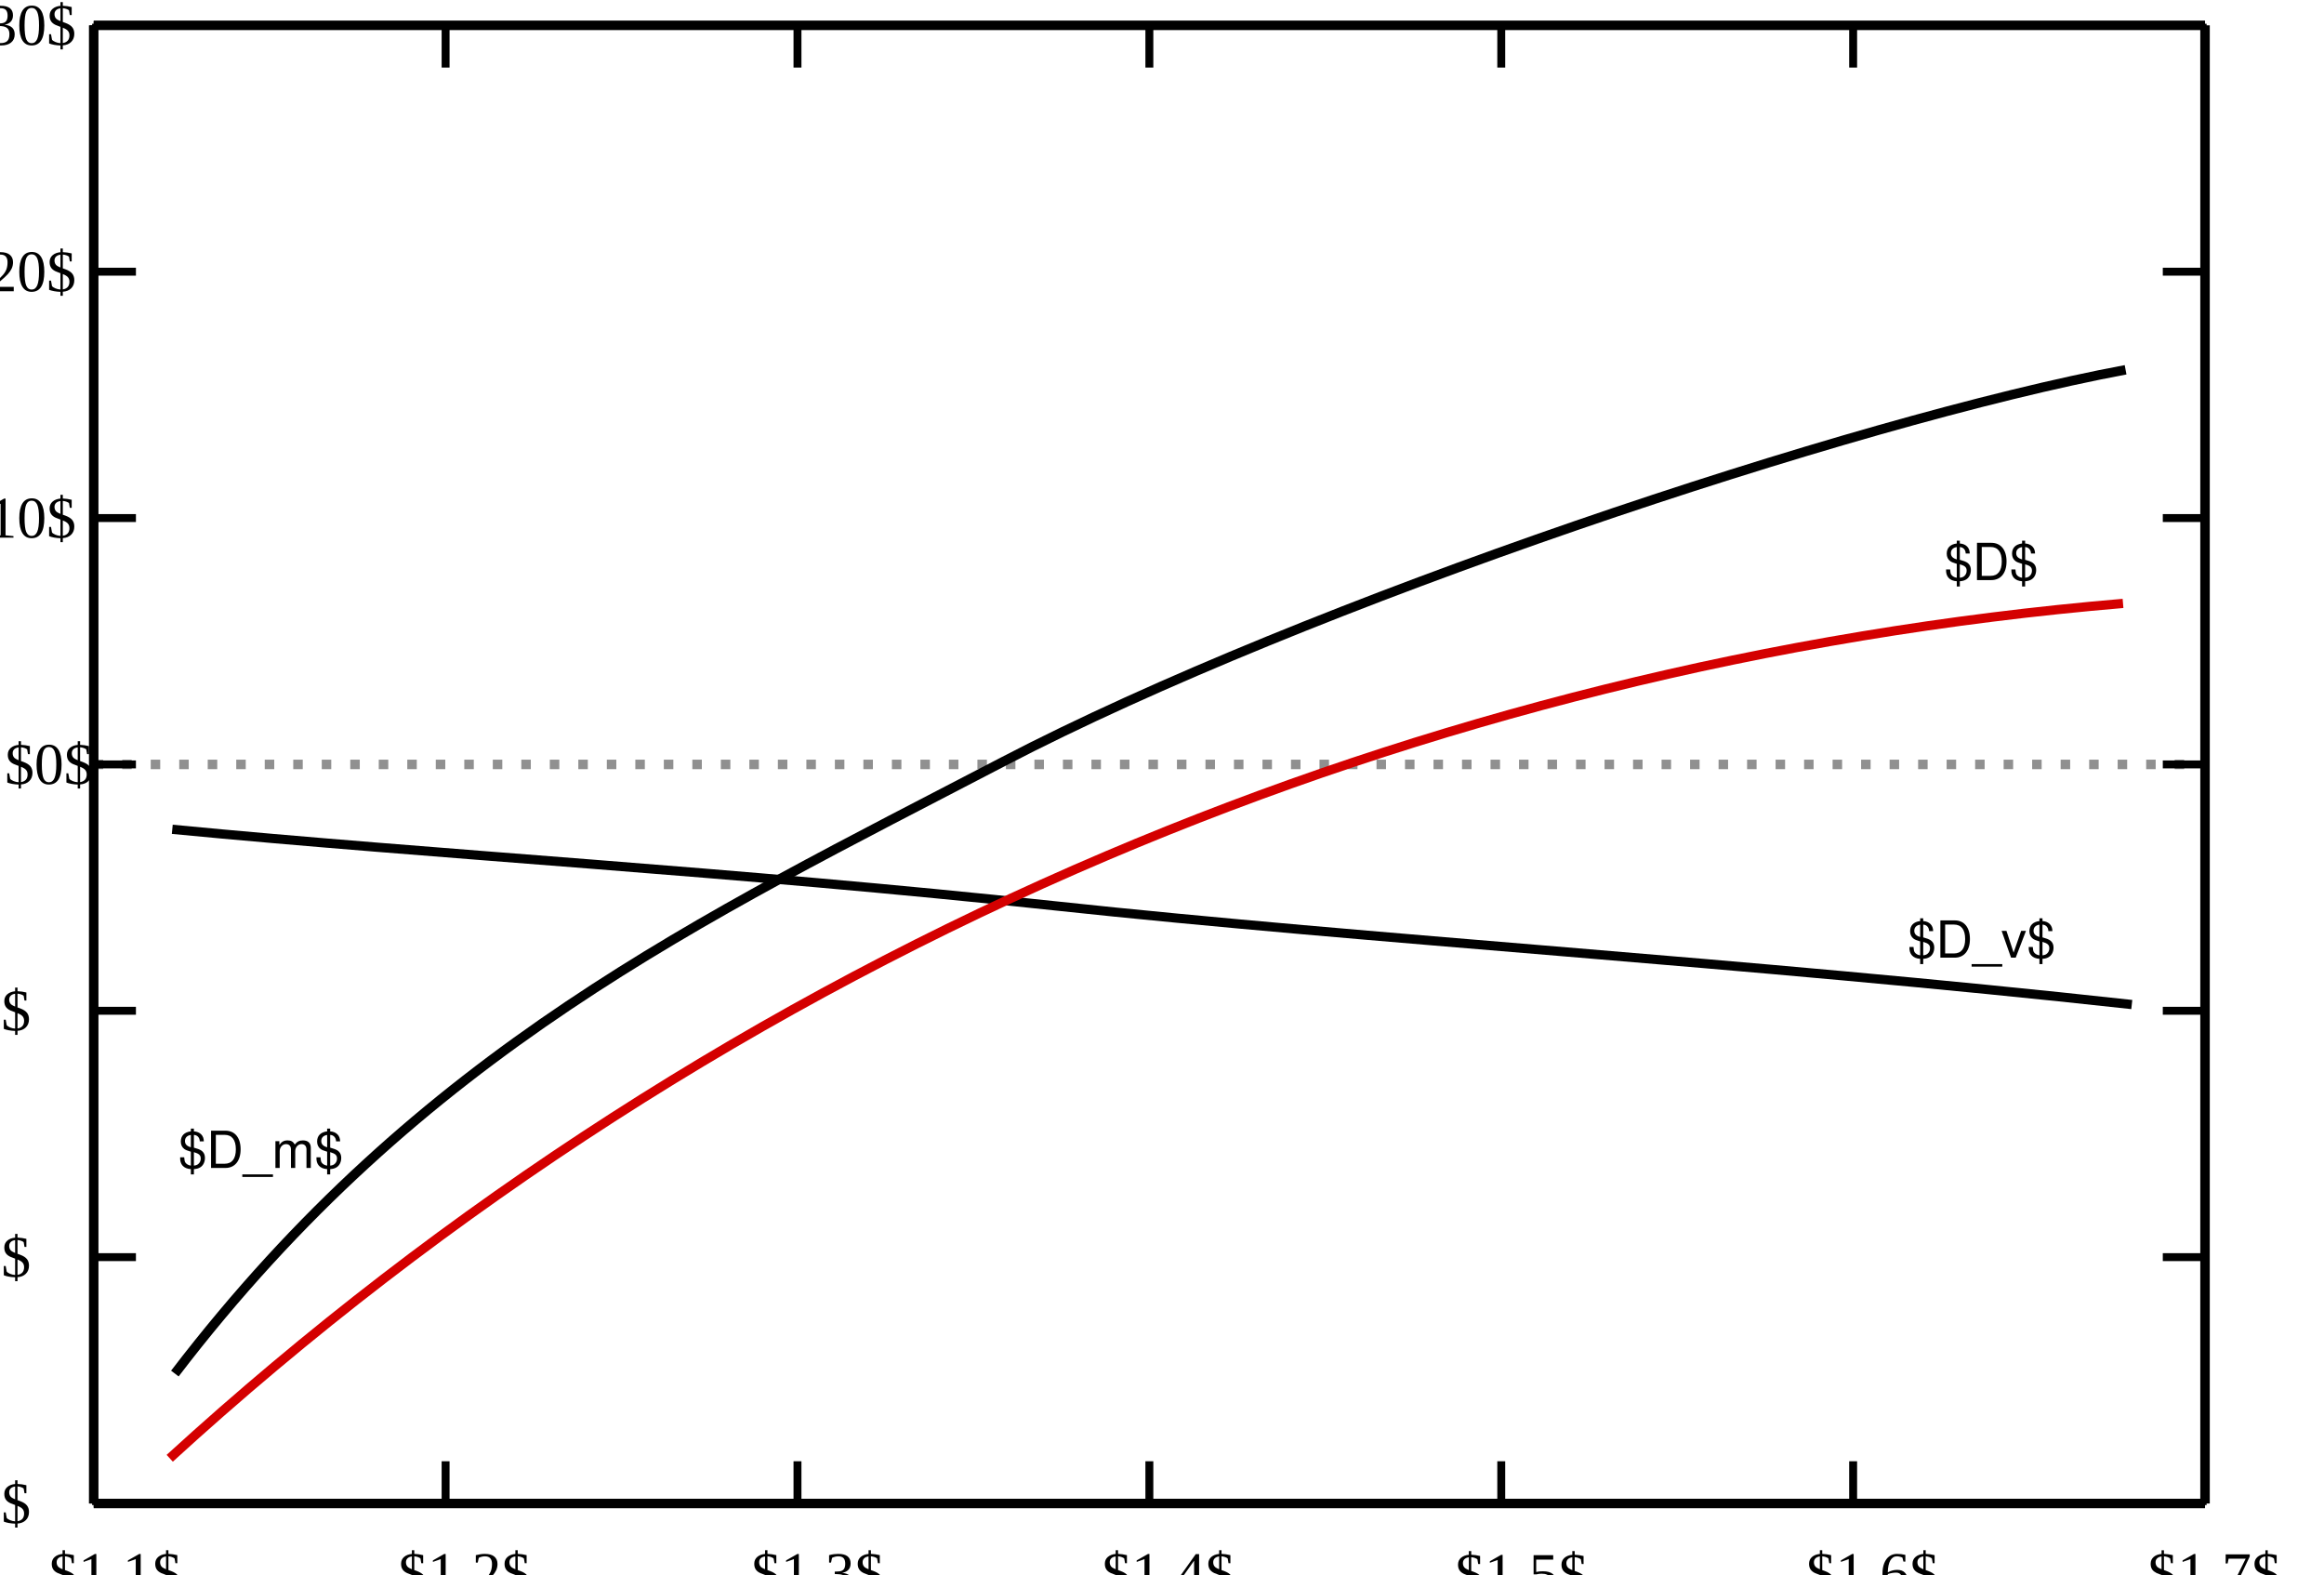
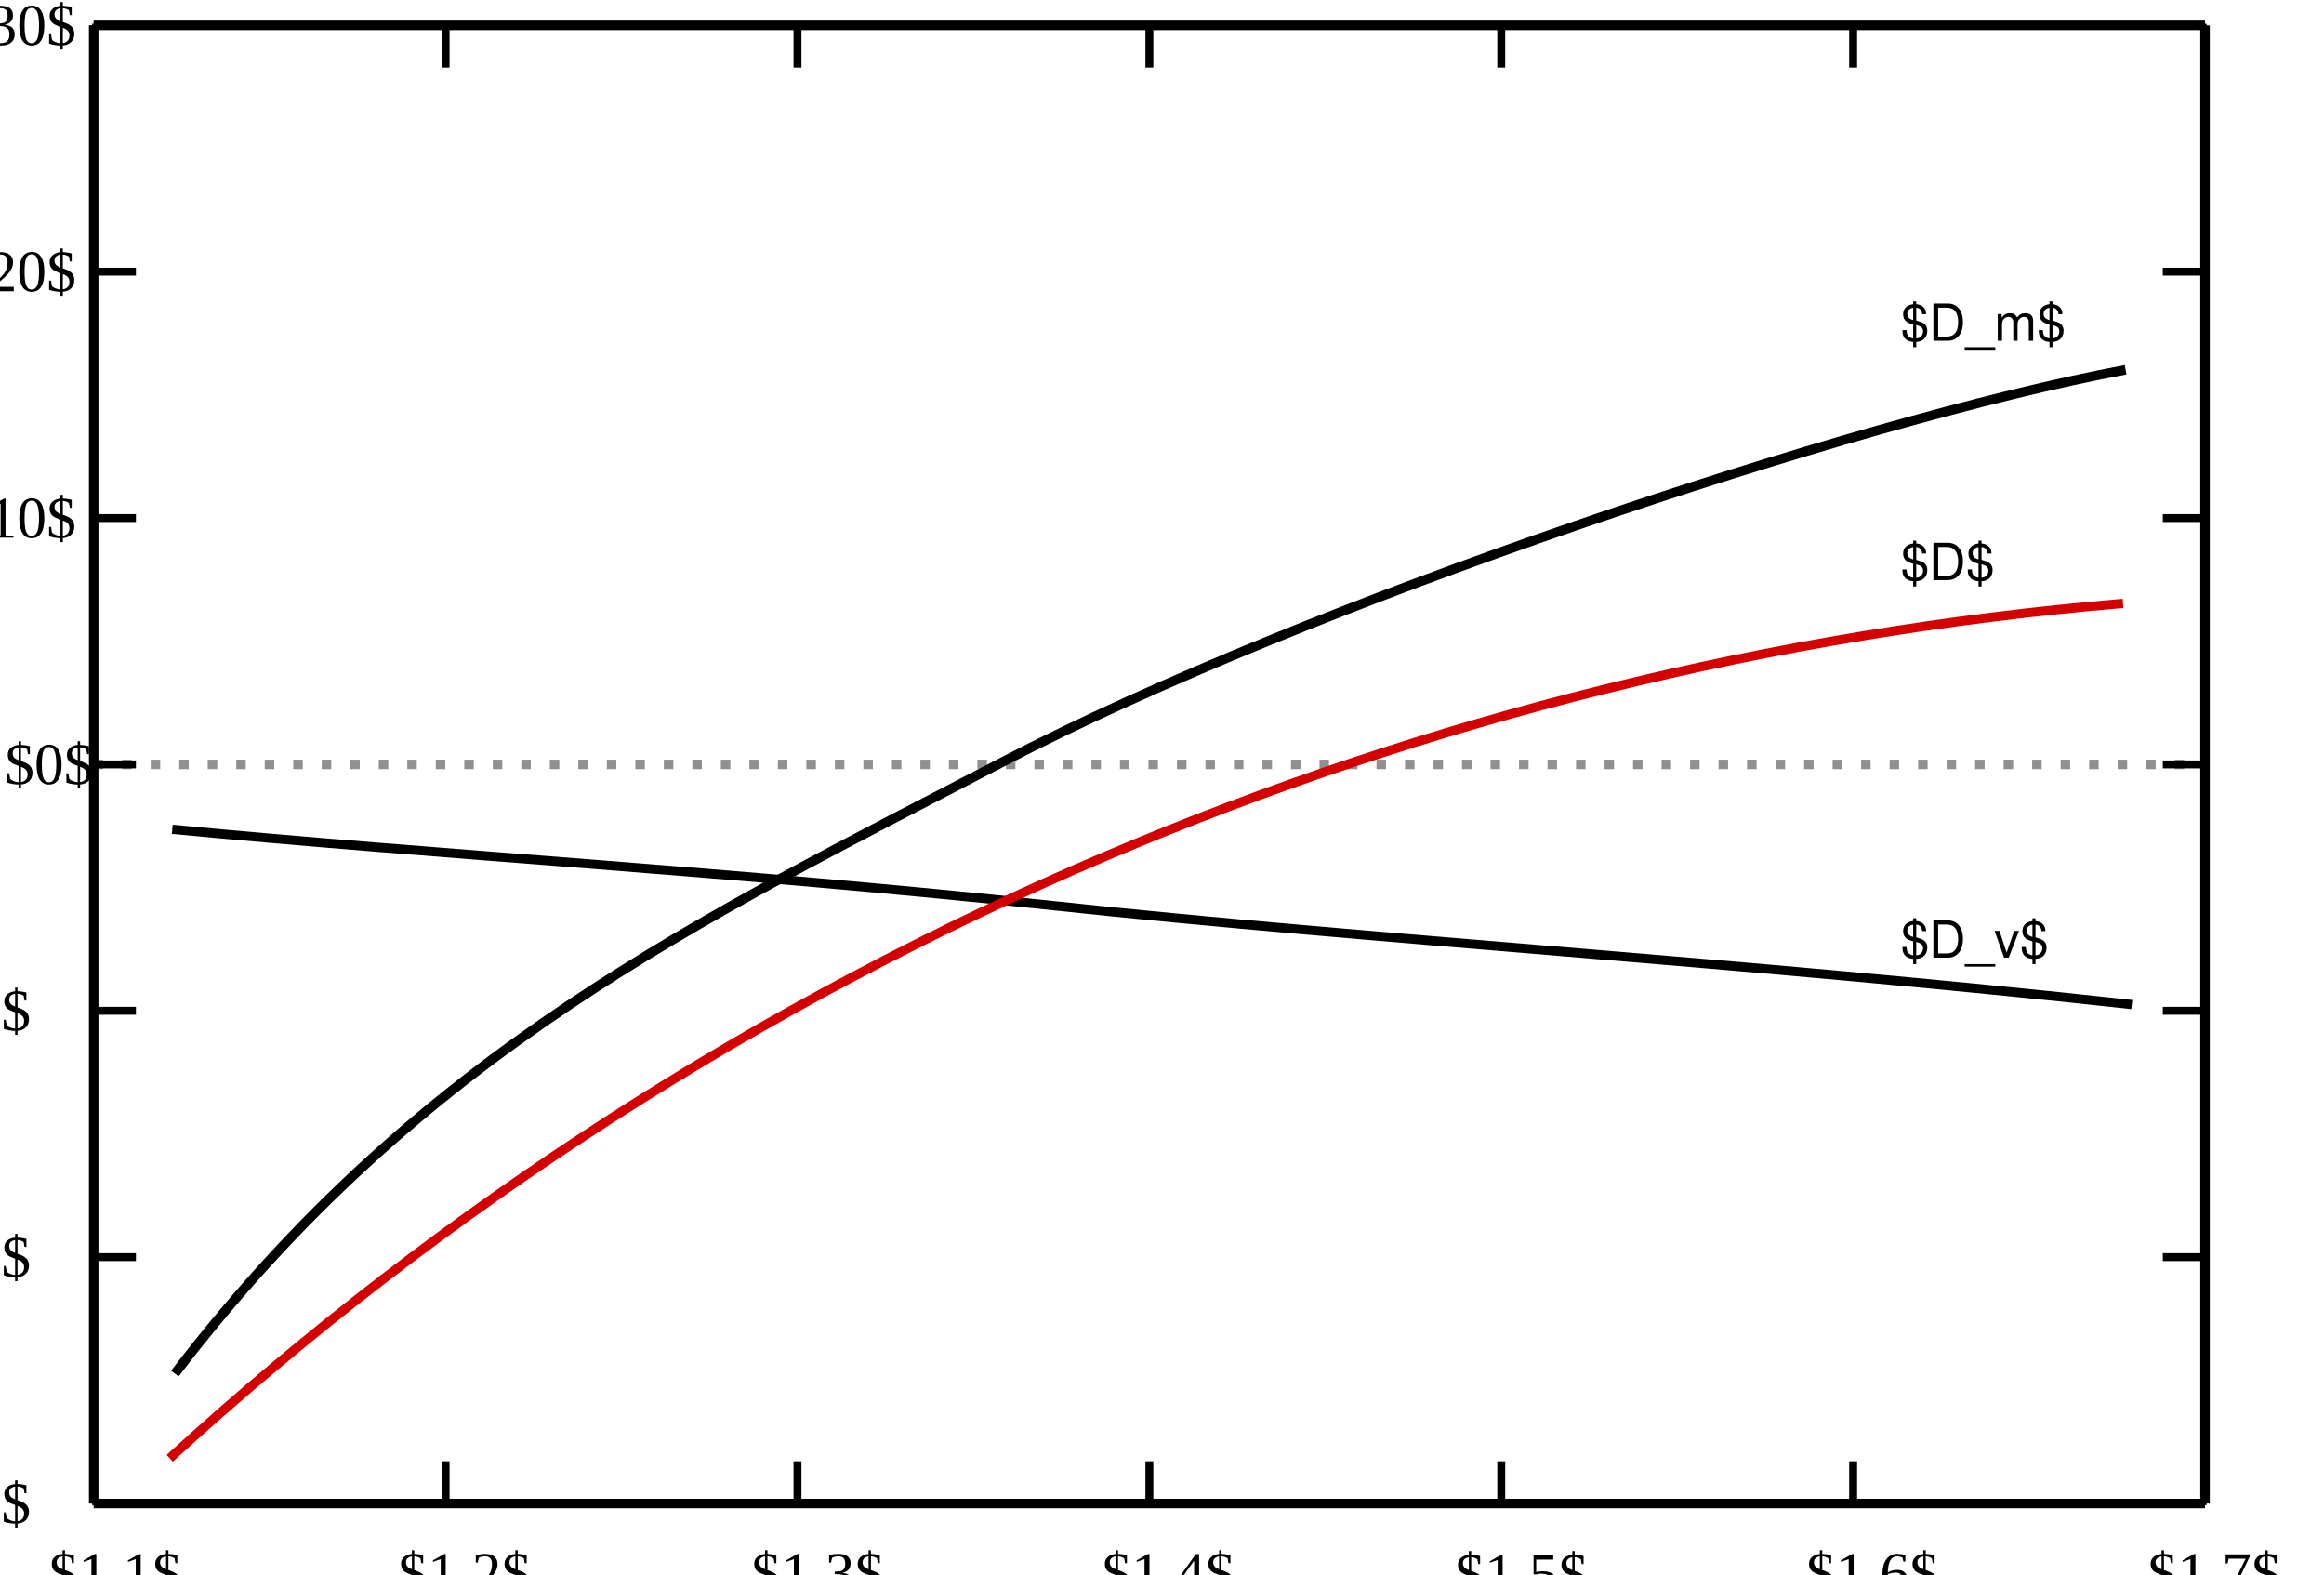
<svg xmlns="http://www.w3.org/2000/svg" xml:space="preserve" width="818.612" height="554.406" viewBox="0 0 654.892 443.527" id="svg2" version="1.1">
  <defs id="defs118" />
  <path style="fill:none;stroke:#909090;stroke-width:2.678;stroke-linecap:butt;stroke-linejoin:miter;stroke-miterlimit:4;stroke-opacity:1;stroke-dasharray:2.678, 5.355;stroke-dashoffset:0" d="m 26.406,215.373 6.01,0 6.01,0 6.01,0 6.01,0 6.01,0 6.01,0 6.01,0 6.01,0 6.01,0 6.01,0 6.01,0 6.01,0 6.01,0 6.01,0 6.01,0 6.01,0 6.01,0 6.01,0 6.01,0 6.01,0 6.01,0 6.01,0 6.01,0 6.01,0 6.01,0 6.01,0 6.01,0 6.01,0 6.01,0 6.01,0 6.01,0 6.01,0 6.01,0 6.01,0 6.01,0 6.01,0 6.01,0 6.01,0 6.01,0 6.01,0 6.01,0 6.01,0 6.01,0 6.01,0 6.01,0 6.01,0 6.01,0 6.01,0 6.01,0 6.01,0 6.01,0 6.01,0 6.01,0 6.01,0 6.01,0 6.01,0 6.01,0 6.01,0 6.01,0 6.01,0 6.01,0 6.01,0 6.01,0 6.01,0 6.01,0 6.01,0 6.01,0 6.01,0 6.01,0 6.01,0 6.01,0 6.01,0 6.01,0 6.01,0 6.01,0 6.01,0 6.01,0 6.01,0 6.01,0 6.01,0 6.01,0 6.01,0 6.01,0 6.01,0 6.01,0 6.01,0 6.01,0 6.01,0 6.01,0 6.01,0 6.01,0 6.01,0 6.01,0 6.01,0 6.01,0 6.01,0 6.01,0 6.01,0 6.01,0" id="path14" />
  <path style="fill:none;stroke:#000000;stroke-width:2.677;stroke-linecap:butt;stroke-linejoin:miter;stroke-dasharray:none" d="m 26.406,423.609 594.96,0" id="path16" />
  <path style="fill:none;stroke:#000000;stroke-width:2.677;stroke-linecap:butt;stroke-linejoin:miter;stroke-dasharray:none" d="m 26.406,7.137 594.96,0" id="path18" />
  <path style="fill:none;stroke:#000000;stroke-width:2.231;stroke-linecap:butt;stroke-linejoin:miter;stroke-dasharray:none" d="m 26.406,423.609 0,-11.899" id="path22" />
  <path style="fill:none;stroke:#000000;stroke-width:2.231;stroke-linecap:butt;stroke-linejoin:miter;stroke-dasharray:none" d="m 26.406,7.137 0,11.899" id="path24" />
  <path style="fill:none;stroke:#000000;stroke-width:2.231;stroke-linecap:butt;stroke-linejoin:miter;stroke-dasharray:none" d="m 125.566,423.609 0,-11.899" id="path26" />
  <path style="fill:none;stroke:#000000;stroke-width:2.231;stroke-linecap:butt;stroke-linejoin:miter;stroke-dasharray:none" d="m 125.566,7.137 0,11.899" id="path28" />
  <path style="fill:none;stroke:#000000;stroke-width:2.231;stroke-linecap:butt;stroke-linejoin:miter;stroke-dasharray:none" d="m 224.726,423.609 0,-11.899" id="path30" />
  <path style="fill:none;stroke:#000000;stroke-width:2.231;stroke-linecap:butt;stroke-linejoin:miter;stroke-dasharray:none" d="m 224.726,7.137 0,11.899" id="path32" />
  <path style="fill:none;stroke:#000000;stroke-width:2.231;stroke-linecap:butt;stroke-linejoin:miter;stroke-dasharray:none" d="m 323.886,423.609 0,-11.899" id="path34" />
  <path style="fill:none;stroke:#000000;stroke-width:2.231;stroke-linecap:butt;stroke-linejoin:miter;stroke-dasharray:none" d="m 323.886,7.137 0,11.899" id="path36" />
  <path style="fill:none;stroke:#000000;stroke-width:2.231;stroke-linecap:butt;stroke-linejoin:miter;stroke-dasharray:none" d="m 423.046,423.609 0,-11.899" id="path38" />
  <path style="fill:none;stroke:#000000;stroke-width:2.231;stroke-linecap:butt;stroke-linejoin:miter;stroke-dasharray:none" d="m 423.046,7.137 0,11.899" id="path40" />
  <path style="fill:none;stroke:#000000;stroke-width:2.231;stroke-linecap:butt;stroke-linejoin:miter;stroke-dasharray:none" d="m 522.206,423.609 0,-11.899" id="path42" />
  <path style="fill:none;stroke:#000000;stroke-width:2.231;stroke-linecap:butt;stroke-linejoin:miter;stroke-dasharray:none" d="m 522.206,7.137 0,11.899" id="path44" />
  <path style="fill:none;stroke:#000000;stroke-width:2.677;stroke-linecap:butt;stroke-linejoin:miter;stroke-dasharray:none" d="m 26.406,423.609 0,-416.472" id="path62" />
  <path style="fill:none;stroke:#000000;stroke-width:2.677;stroke-linecap:butt;stroke-linejoin:miter;stroke-dasharray:none" d="m 621.366,423.609 0,-416.472" id="path64" />
  <path style="fill:none;stroke:#000000;stroke-width:2.231;stroke-linecap:butt;stroke-linejoin:miter;stroke-dasharray:none" d="m 26.406,423.609 11.899,0" id="path68" />
  <path style="fill:none;stroke:#000000;stroke-width:2.231;stroke-linecap:butt;stroke-linejoin:miter;stroke-dasharray:none" d="m 621.366,423.609 -11.899,0" id="path70" />
  <path style="fill:none;stroke:#000000;stroke-width:2.231;stroke-linecap:butt;stroke-linejoin:miter;stroke-dasharray:none" d="m 26.406,354.197 11.899,0" id="path72" />
  <path style="fill:none;stroke:#000000;stroke-width:2.231;stroke-linecap:butt;stroke-linejoin:miter;stroke-dasharray:none" d="m 621.366,354.197 -11.899,0" id="path74" />
  <path style="fill:none;stroke:#000000;stroke-width:2.231;stroke-linecap:butt;stroke-linejoin:miter;stroke-dasharray:none" d="m 26.406,284.785 11.899,0" id="path76" />
  <path style="fill:none;stroke:#000000;stroke-width:2.231;stroke-linecap:butt;stroke-linejoin:miter;stroke-dasharray:none" d="m 621.366,284.785 -11.899,0" id="path78" />
  <path style="fill:none;stroke:#000000;stroke-width:2.231;stroke-linecap:butt;stroke-linejoin:miter;stroke-dasharray:none" d="m 26.406,215.373 11.899,0" id="path80" />
  <path style="fill:none;stroke:#000000;stroke-width:2.231;stroke-linecap:butt;stroke-linejoin:miter;stroke-dasharray:none" d="m 621.366,215.373 -11.899,0" id="path82" />
  <path style="fill:none;stroke:#000000;stroke-width:2.231;stroke-linecap:butt;stroke-linejoin:miter;stroke-dasharray:none" d="m 26.406,145.961 11.899,0" id="path84" />
  <path style="fill:none;stroke:#000000;stroke-width:2.231;stroke-linecap:butt;stroke-linejoin:miter;stroke-dasharray:none" d="m 621.366,145.961 -11.899,0" id="path86" />
  <path style="fill:none;stroke:#000000;stroke-width:2.231;stroke-linecap:butt;stroke-linejoin:miter;stroke-dasharray:none" d="m 26.406,76.549 11.899,0" id="path88" />
  <path style="fill:none;stroke:#000000;stroke-width:2.231;stroke-linecap:butt;stroke-linejoin:miter;stroke-dasharray:none" d="m 621.366,76.549 -11.899,0" id="path90" />
  <path style="fill:none;stroke:#000000;stroke-width:2.231;stroke-linecap:butt;stroke-linejoin:miter;stroke-dasharray:none" d="m 26.406,7.137 11.899,0" id="path92" />
  <path style="fill:none;stroke:#000000;stroke-width:2.231;stroke-linecap:butt;stroke-linejoin:miter;stroke-dasharray:none" d="m 621.366,7.137 -11.899,0" id="path94" />
  <path style="fill:none;stroke:#000000;stroke-width:0.892;stroke-linecap:butt;stroke-linejoin:miter;stroke-dasharray:none" d="m 26.406,423.609 0,-416.472 594.96,0 0,416.472 z" id="path114" />
  <path style="fill:none;stroke:#000000;stroke-width:2.68;stroke-linecap:butt;stroke-linejoin:miter;stroke-miterlimit:4;stroke-opacity:1" d="M 49.273,386.999 C 118.836,296.027 197.417,259.056 282.622,214.632 c 85.206,-44.424 240.007,-96.235 316.359,-110.444" id="path3215" />
  <path style="fill:none;stroke:#000000;stroke-width:2.6;stroke-linecap:butt;stroke-linejoin:miter;stroke-miterlimit:4;stroke-opacity:1;stroke-dasharray:none" d="m 48.55,233.659 c 74.653,7.207 157.875,11.804 248.488,21.534 90.613,9.729 193.624,15.749 303.69,27.834" id="path3992" />
  <path style="fill:none;stroke:#d40000;stroke-width:2.6;stroke-linecap:butt;stroke-linejoin:miter;stroke-miterlimit:4;stroke-opacity:1;stroke-dasharray:none" id="path4003" d="M 47.827,410.868 C 125.426,339.936 215.118,282.268 311.859,241.109 402.754,202.437 499.83,178.338 598.258,170.009" />
-   <text style="font-style:normal;font-weight:normal;font-size:16.659px;fill:#000000;fill-rule:nonzero" id="text48" x="13.726" y="448.839">$1,1$</text>
-   <text style="font-style:normal;font-weight:normal;font-size:16.659px;fill:#000000;fill-rule:nonzero" id="text50" x="112.166" y="448.839">$1,2$</text>
-   <text style="font-style:normal;font-weight:normal;font-size:16.659px;fill:#000000;fill-rule:nonzero" id="text52" x="211.686" y="448.839">$1,3$</text>
-   <text style="font-style:normal;font-weight:normal;font-size:16.659px;fill:#000000;fill-rule:nonzero" id="text54" x="310.486" y="448.839">$1,4$</text>
-   <text style="font-style:normal;font-weight:normal;font-size:16.659px;fill:#000000;fill-rule:nonzero" id="text56" x="410.006" y="449.078">$1,5$</text>
-   <text style="font-style:normal;font-weight:normal;font-size:16.659px;fill:#000000;fill-rule:nonzero" id="text58" x="508.926" y="448.839">$1,6$</text>
-   <text style="font-style:normal;font-weight:normal;font-size:16.659px;fill:#000000;fill-rule:nonzero" id="text98" x="-30.183" y="429.129">$-30$</text>
-   <text style="font-style:normal;font-weight:normal;font-size:16.659px;fill:#000000;fill-rule:nonzero" id="text100" x="-30.183" y="359.717">$-20$</text>
-   <text style="font-style:normal;font-weight:normal;font-size:16.659px;fill:#000000;fill-rule:nonzero" id="text102" x="-30.183" y="290.305">$-10$</text>
-   <text style="font-style:normal;font-weight:normal;font-size:16.659px;fill:#000000;fill-rule:nonzero" id="text104" x="1.337" y="220.893">$0$</text>
-   <text style="font-style:normal;font-weight:normal;font-size:16.659px;fill:#000000;fill-rule:nonzero" id="text106" x="-11.863" y="151.481">$10$</text>
-   <text style="font-style:normal;font-weight:normal;font-size:16.659px;fill:#000000;fill-rule:nonzero" id="text108" x="-11.863" y="82.069">$20$</text>
-   <text style="font-style:normal;font-weight:normal;font-size:16.659px;fill:#000000;fill-rule:nonzero" id="text110" x="-11.863" y="12.657">$30$</text>
-   <text style="font-style:normal;font-weight:normal;font-size:16.688px;fill:#000000;fill-rule:nonzero" id="text58-3" x="604.112" y="449.637" transform="scale(1.001778,0.9982253)">$1,7$</text>
-   <text xml:space="preserve" style="font-style:normal;font-variant:normal;font-weight:normal;font-stretch:normal;font-size:44.8px;line-height:125%;font-family:'Nimbus Sans L';-inkscape-font-specification:Sans;letter-spacing:0px;word-spacing:0px;fill:#000000;fill-opacity:1;stroke:none" x="537.501" y="269.824" id="text4742">
-     <tspan id="tspan4744" x="537.501" y="269.824" style="font-size:14.4px">$D_v$</tspan>
+   <text style="font-style:normal;font-weight:normal;font-size:16.659px;line-height:0%;fill:#000000;fill-rule:nonzero" id="text48" x="13.726" y="448.839">$1,1$</text>
+   <text style="font-style:normal;font-weight:normal;font-size:16.659px;line-height:0%;fill:#000000;fill-rule:nonzero" id="text50" x="112.166" y="448.839">$1,2$</text>
+   <text style="font-style:normal;font-weight:normal;font-size:16.659px;line-height:0%;fill:#000000;fill-rule:nonzero" id="text52" x="211.686" y="448.839">$1,3$</text>
+   <text style="font-style:normal;font-weight:normal;font-size:16.659px;line-height:0%;fill:#000000;fill-rule:nonzero" id="text54" x="310.486" y="448.839">$1,4$</text>
+   <text style="font-style:normal;font-weight:normal;font-size:16.659px;line-height:0%;fill:#000000;fill-rule:nonzero" id="text56" x="410.006" y="449.078">$1,5$</text>
+   <text style="font-style:normal;font-weight:normal;font-size:16.659px;line-height:0%;fill:#000000;fill-rule:nonzero" id="text58" x="508.926" y="448.839">$1,6$</text>
+   <text style="font-style:normal;font-weight:normal;font-size:16.659px;line-height:0%;fill:#000000;fill-rule:nonzero" id="text98" x="-30.183" y="429.129">$-30$</text>
+   <text style="font-style:normal;font-weight:normal;font-size:16.659px;line-height:0%;fill:#000000;fill-rule:nonzero" id="text100" x="-30.183" y="359.717">$-20$</text>
+   <text style="font-style:normal;font-weight:normal;font-size:16.659px;line-height:0%;fill:#000000;fill-rule:nonzero" id="text102" x="-30.183" y="290.305">$-10$</text>
+   <text style="font-style:normal;font-weight:normal;font-size:16.659px;line-height:0%;fill:#000000;fill-rule:nonzero" id="text104" x="1.337" y="220.893">$0$</text>
+   <text style="font-style:normal;font-weight:normal;font-size:16.659px;line-height:0%;fill:#000000;fill-rule:nonzero" id="text106" x="-11.863" y="151.481">$10$</text>
+   <text style="font-style:normal;font-weight:normal;font-size:16.659px;line-height:0%;fill:#000000;fill-rule:nonzero" id="text108" x="-11.863" y="82.069">$20$</text>
+   <text style="font-style:normal;font-weight:normal;font-size:16.659px;line-height:0%;fill:#000000;fill-rule:nonzero" id="text110" x="-11.863" y="12.657">$30$</text>
+   <text style="font-style:normal;font-weight:normal;font-size:16.688px;line-height:0%;fill:#000000;fill-rule:nonzero" id="text58-3" x="604.112" y="449.637" transform="scale(1.001778,0.9982253)">$1,7$</text>
+   <text xml:space="preserve" style="font-style:normal;font-variant:normal;font-weight:normal;font-stretch:normal;line-height:0%;font-family:'Nimbus Sans L';-inkscape-font-specification:Sans;letter-spacing:0px;word-spacing:0px;fill:#000000;fill-opacity:1;stroke:none" x="535.533" y="269.824" id="text4742">
+     <tspan id="tspan4744" x="535.533" y="269.824" style="font-size:14.4px;line-height:1.25">$D_v$</tspan>
  </text>
-   <text xml:space="preserve" style="font-style:normal;font-variant:normal;font-weight:normal;font-stretch:normal;font-size:44.8px;line-height:125%;font-family:'Nimbus Sans L';-inkscape-font-specification:Sans;letter-spacing:0px;word-spacing:0px;fill:#000000;fill-opacity:1;stroke:none" x="50.186" y="329.072" id="text4742-6">
-     <tspan id="tspan4744-7" x="50.186" y="329.072" style="font-size:14.4px">$D_m$</tspan>
+   <text xml:space="preserve" style="font-style:normal;font-variant:normal;font-weight:normal;font-stretch:normal;line-height:0%;font-family:'Nimbus Sans L';-inkscape-font-specification:Sans;letter-spacing:0px;word-spacing:0px;fill:#000000;fill-opacity:1;stroke:none" x="535.533" y="96.014" id="text4742-6">
+     <tspan id="tspan4744-7" x="535.533" y="96.014" style="font-size:14.4px;line-height:1.25">$D_m$</tspan>
  </text>
-   <text xml:space="preserve" style="font-style:normal;font-variant:normal;font-weight:normal;font-stretch:normal;font-size:44.8px;line-height:125%;font-family:'Nimbus Sans L';-inkscape-font-specification:Sans;letter-spacing:0px;word-spacing:0px;fill:#000000;fill-opacity:1;stroke:none" x="547.816" y="163.436" id="text4742-5">
-     <tspan id="tspan4744-3" x="547.816" y="163.436" style="font-size:14.4px">$D$</tspan>
+   <text xml:space="preserve" style="font-style:normal;font-variant:normal;font-weight:normal;font-stretch:normal;line-height:0%;font-family:'Nimbus Sans L';-inkscape-font-specification:Sans;letter-spacing:0px;word-spacing:0px;fill:#000000;fill-opacity:1;stroke:none" x="535.533" y="163.436" id="text4742-5">
+     <tspan id="tspan4744-3" x="535.533" y="163.436" style="font-size:14.4px;line-height:1.25">$D$</tspan>
  </text>
-   <text style="font-style:normal;font-weight:normal;font-size:16.688px;fill:#000000;fill-rule:nonzero" id="text58-3-3" x="662.097" y="450.153" transform="scale(1.001778,0.9982253)">$\lambda \mathrm{[nm]}$</text>
-   <text xml:space="preserve" style="font-style:normal;font-variant:normal;font-weight:normal;font-stretch:normal;font-size:44.8px;line-height:125%;font-family:'Nimbus Sans L';-inkscape-font-specification:Sans;letter-spacing:0px;word-spacing:0px;fill:#000000;fill-opacity:1;stroke:none" x="-96.45" y="40.177" id="text4742-5-6">
-     <tspan id="tspan4744-3-7" x="-96.45" y="40.177" style="font-size:14.4px">ps /nm km</tspan>
+   <text style="font-style:normal;font-weight:normal;font-size:16.688px;line-height:0%;fill:#000000;fill-rule:nonzero" id="text58-3-3" x="662.097" y="450.153" transform="scale(1.001778,0.9982253)">$\lambda \mathrm{[nm]}$</text>
+   <text xml:space="preserve" style="font-style:normal;font-variant:normal;font-weight:normal;font-stretch:normal;line-height:0%;font-family:'Nimbus Sans L';-inkscape-font-specification:Sans;letter-spacing:0px;word-spacing:0px;fill:#000000;fill-opacity:1;stroke:none" x="-96.45" y="40.177" id="text4742-5-6">
+     <tspan id="tspan4744-3-7" x="-96.45" y="40.177" style="font-size:14.4px;line-height:1.25">ps /nm km</tspan>
  </text>
</svg>
